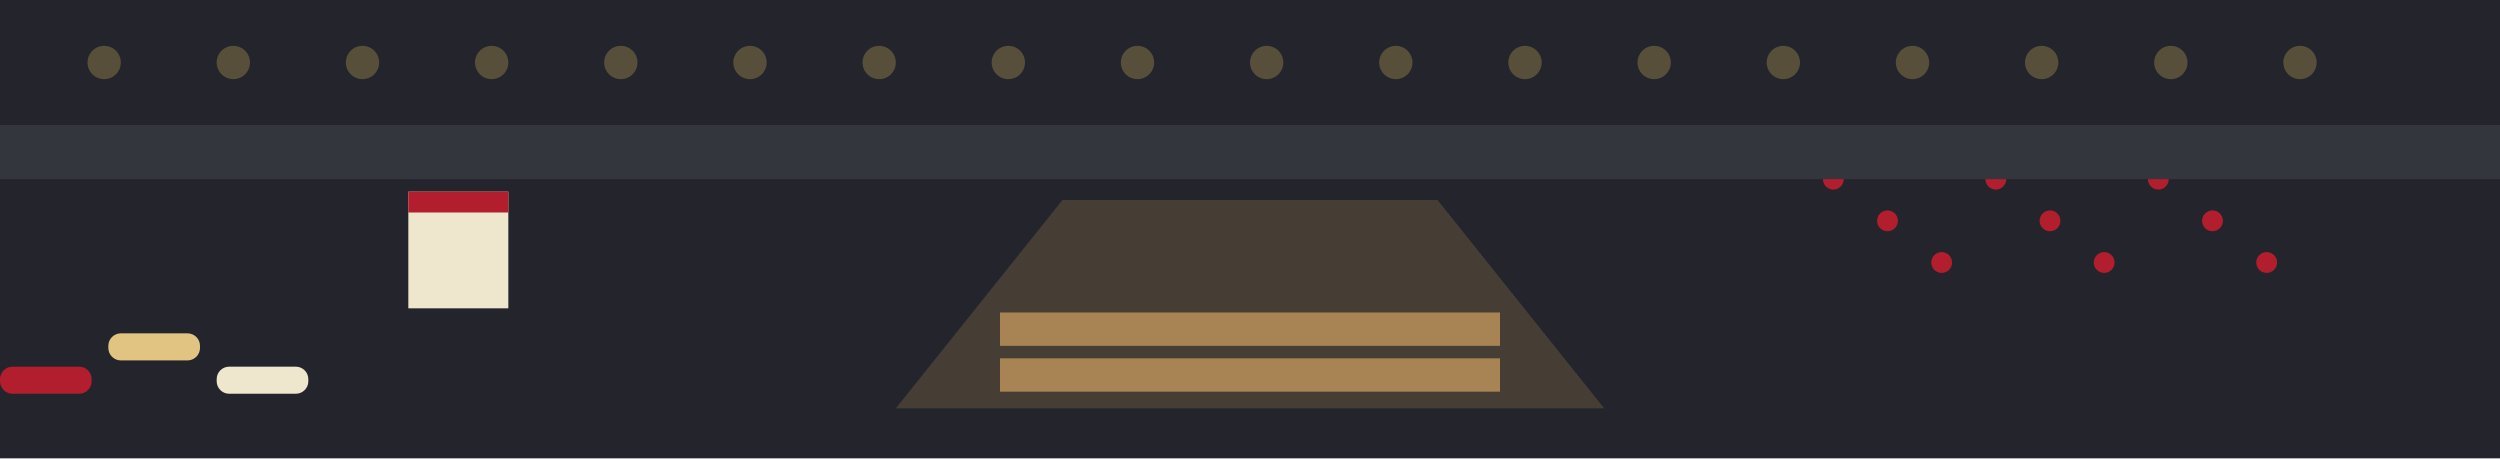
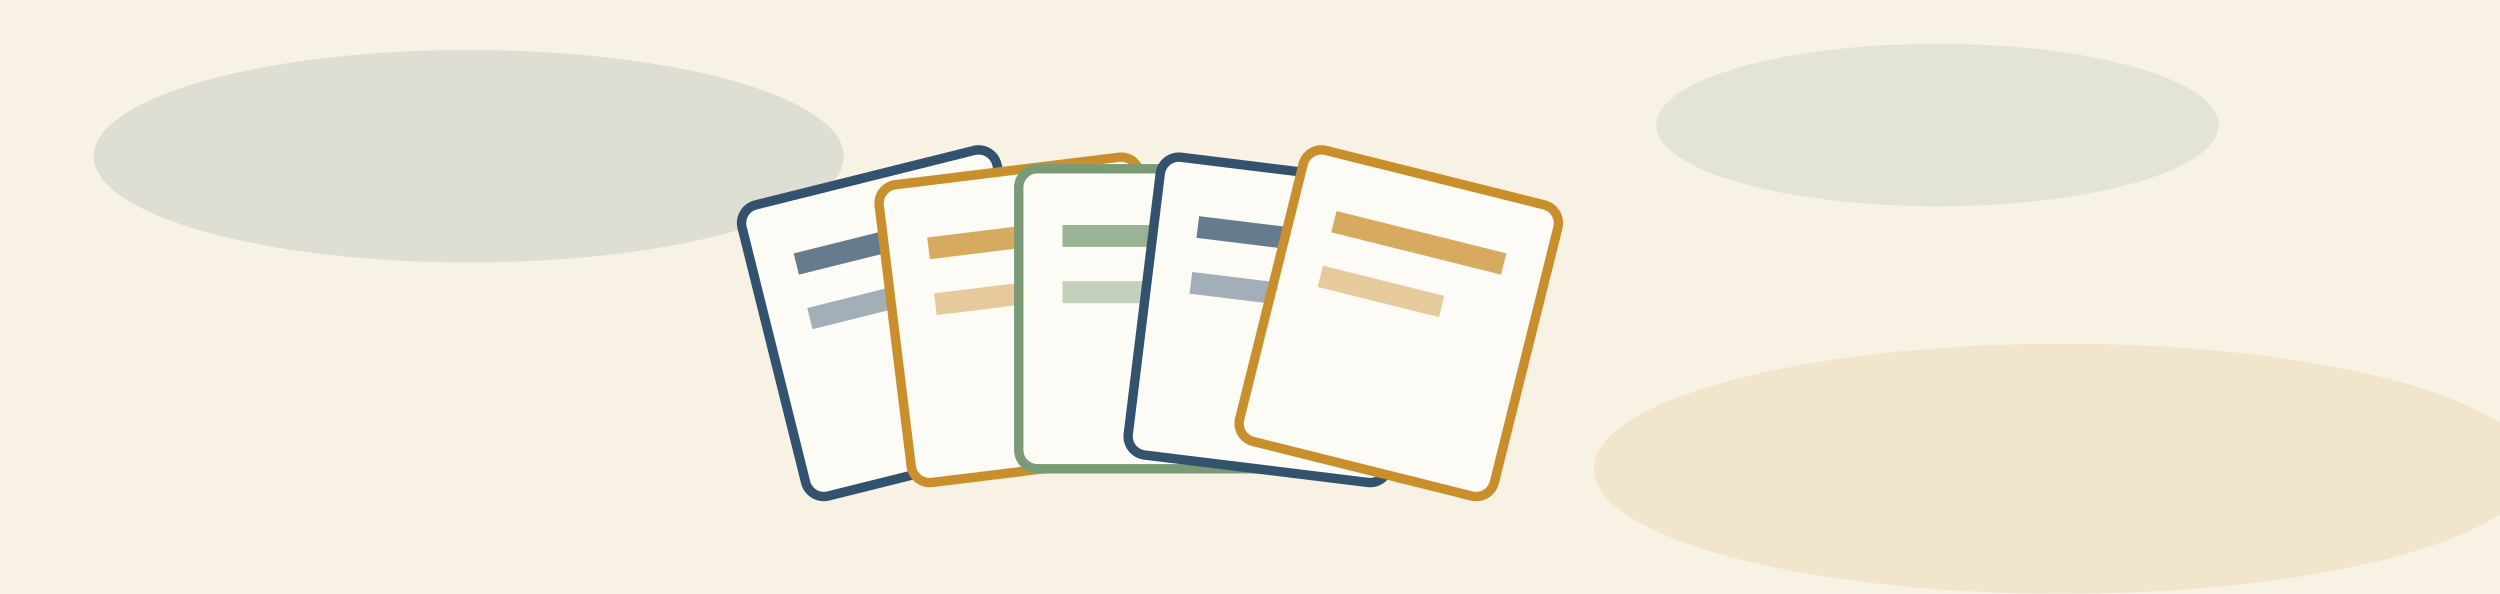
- <svg xmlns="http://www.w3.org/2000/svg" viewBox="0 0 1200 220" width="100%" role="img" aria-label="Parking lot stage scene">
-   <rect width="1200" height="220" fill="#23242c" />
-   <g id="bulb-chase">
-     <circle cx="50" cy="30" r="8" fill="#574f3a">
-       <animate attributeName="fill" values="#574f3a;#ffce64;#574f3a" dur="1.8s" begin="0.0s" repeatCount="indefinite" />
-     </circle>
-     <circle cx="112" cy="30" r="8" fill="#574f3a">
-       <animate attributeName="fill" values="#574f3a;#ffce64;#574f3a" dur="1.8s" begin="0.12s" repeatCount="indefinite" />
-     </circle>
-     <circle cx="174" cy="30" r="8" fill="#574f3a">
-       <animate attributeName="fill" values="#574f3a;#ffce64;#574f3a" dur="1.8s" begin="0.24s" repeatCount="indefinite" />
-     </circle>
-     <circle cx="236" cy="30" r="8" fill="#574f3a">
-       <animate attributeName="fill" values="#574f3a;#ffce64;#574f3a" dur="1.8s" begin="0.36s" repeatCount="indefinite" />
-     </circle>
-     <circle cx="298" cy="30" r="8" fill="#574f3a">
-       <animate attributeName="fill" values="#574f3a;#ffce64;#574f3a" dur="1.8s" begin="0.48s" repeatCount="indefinite" />
-     </circle>
-     <circle cx="360" cy="30" r="8" fill="#574f3a">
-       <animate attributeName="fill" values="#574f3a;#ffce64;#574f3a" dur="1.8s" begin="0.6s" repeatCount="indefinite" />
-     </circle>
-     <circle cx="422" cy="30" r="8" fill="#574f3a">
-       <animate attributeName="fill" values="#574f3a;#ffce64;#574f3a" dur="1.8s" begin="0.72s" repeatCount="indefinite" />
-     </circle>
-     <circle cx="484" cy="30" r="8" fill="#574f3a">
-       <animate attributeName="fill" values="#574f3a;#ffce64;#574f3a" dur="1.8s" begin="0.84s" repeatCount="indefinite" />
-     </circle>
-     <circle cx="546" cy="30" r="8" fill="#574f3a">
-       <animate attributeName="fill" values="#574f3a;#ffce64;#574f3a" dur="1.8s" begin="0.96s" repeatCount="indefinite" />
-     </circle>
-     <circle cx="608" cy="30" r="8" fill="#574f3a">
-       <animate attributeName="fill" values="#574f3a;#ffce64;#574f3a" dur="1.8s" begin="1.08s" repeatCount="indefinite" />
-     </circle>
-     <circle cx="670" cy="30" r="8" fill="#574f3a">
-       <animate attributeName="fill" values="#574f3a;#ffce64;#574f3a" dur="1.8s" begin="1.2s" repeatCount="indefinite" />
-     </circle>
-     <circle cx="732" cy="30" r="8" fill="#574f3a">
-       <animate attributeName="fill" values="#574f3a;#ffce64;#574f3a" dur="1.8s" begin="1.32s" repeatCount="indefinite" />
-     </circle>
-     <circle cx="794" cy="30" r="8" fill="#574f3a">
-       <animate attributeName="fill" values="#574f3a;#ffce64;#574f3a" dur="1.8s" begin="1.44s" repeatCount="indefinite" />
-     </circle>
-     <circle cx="856" cy="30" r="8" fill="#574f3a">
-       <animate attributeName="fill" values="#574f3a;#ffce64;#574f3a" dur="1.8s" begin="1.56s" repeatCount="indefinite" />
-     </circle>
-     <circle cx="918" cy="30" r="8" fill="#574f3a">
-       <animate attributeName="fill" values="#574f3a;#ffce64;#574f3a" dur="1.8s" begin="1.68s" repeatCount="indefinite" />
-     </circle>
-     <circle cx="980" cy="30" r="8" fill="#574f3a">
-       <animate attributeName="fill" values="#574f3a;#ffce64;#574f3a" dur="1.8s" begin="1.8s" repeatCount="indefinite" />
-     </circle>
-     <circle cx="1042" cy="30" r="8" fill="#574f3a">
-       <animate attributeName="fill" values="#574f3a;#ffce64;#574f3a" dur="1.8s" begin="1.92s" repeatCount="indefinite" />
-     </circle>
-     <circle cx="1104" cy="30" r="8" fill="#574f3a">
-       <animate attributeName="fill" values="#574f3a;#ffce64;#574f3a" dur="1.8s" begin="2.04s" repeatCount="indefinite" />
-     </circle>
+ <svg xmlns="http://www.w3.org/2000/svg" width="800" height="190" viewBox="0 0 800 190">
+   <rect width="800" height="190" fill="#f7f2e4" />
+   <ellipse cx="150" cy="50" rx="120" ry="34" fill="#33526e" opacity="0.13" />
+   <ellipse cx="660" cy="150" rx="150" ry="40" fill="#c98f2d" opacity="0.14" />
+   <ellipse cx="620" cy="40" rx="90" ry="26" fill="#7a9b76" opacity="0.16" />
+   <g>
+     <g transform="translate(300 150) rotate(-14)">
+       <rect x="-42" y="-96" width="84" height="96" rx="6" fill="#fdfbf5" stroke="#33526e" stroke-width="3" />
+       <rect x="-28" y="-78" width="56" height="7" fill="#33526e" opacity="0.75" />
+       <rect x="-28" y="-60" width="40" height="7" fill="#33526e" opacity="0.45" />
+     </g>
+     <g transform="translate(334 150) rotate(-7)">
+       <rect x="-42" y="-96" width="84" height="96" rx="6" fill="#fdfbf5" stroke="#c98f2d" stroke-width="3" />
+       <rect x="-28" y="-78" width="56" height="7" fill="#c98f2d" opacity="0.75" />
+       <rect x="-28" y="-60" width="40" height="7" fill="#c98f2d" opacity="0.45" />
+     </g>
+     <g transform="translate(368 150) rotate(0)">
+       <rect x="-42" y="-96" width="84" height="96" rx="6" fill="#fdfbf5" stroke="#7a9b76" stroke-width="3" />
+       <rect x="-28" y="-78" width="56" height="7" fill="#7a9b76" opacity="0.75" />
+       <rect x="-28" y="-60" width="40" height="7" fill="#7a9b76" opacity="0.45" />
+     </g>
+     <g transform="translate(402 150) rotate(7)">
+       <rect x="-42" y="-96" width="84" height="96" rx="6" fill="#fdfbf5" stroke="#33526e" stroke-width="3" />
+       <rect x="-28" y="-78" width="56" height="7" fill="#33526e" opacity="0.75" />
+       <rect x="-28" y="-60" width="40" height="7" fill="#33526e" opacity="0.45" />
+     </g>
+     <g transform="translate(436 150) rotate(14)">
+       <rect x="-42" y="-96" width="84" height="96" rx="6" fill="#fdfbf5" stroke="#c98f2d" stroke-width="3" />
+       <rect x="-28" y="-78" width="56" height="7" fill="#c98f2d" opacity="0.75" />
+       <rect x="-28" y="-60" width="40" height="7" fill="#c98f2d" opacity="0.45" />
+     </g>
+     <animateTransform attributeName="transform" type="rotate" values="-1.2 400 150;1.2 400 150;-1.2 400 150" dur="6s" repeatCount="indefinite" />
  </g>
-   <polygon id="headlight-wedge" points="430,196 770,196 690,96 510,96" fill="#ffce64" opacity="0.16">
-     <animate attributeName="opacity" values="0.10;0.24;0.10" dur="5s" repeatCount="indefinite" />
-   </polygon>
-   <rect x="480" y="150" width="240" height="16" fill="#a88454" />
-   <rect x="480" y="172" width="240" height="16" fill="#a88454" />
-   <g id="curtain-sequins">
-     <animateTransform attributeName="transform" type="translate" values="-5 0;5 0;-5 0" dur="4.5s" repeatCount="indefinite" />
-     <circle cx="880" cy="86" r="5" fill="#b21e2d" />
-     <circle cx="906" cy="106" r="5" fill="#b21e2d" />
-     <circle cx="932" cy="126" r="5" fill="#b21e2d" />
-     <circle cx="958" cy="86" r="5" fill="#b21e2d" />
-     <circle cx="984" cy="106" r="5" fill="#b21e2d" />
-     <circle cx="1010" cy="126" r="5" fill="#b21e2d" />
-     <circle cx="1036" cy="86" r="5" fill="#b21e2d" />
-     <circle cx="1062" cy="106" r="5" fill="#b21e2d" />
-     <circle cx="1088" cy="126" r="5" fill="#b21e2d" />
-   </g>
-   <g id="playbill-spin">
-     <animateTransform attributeName="transform" type="rotate" from="0 220 120" to="360 220 120" dur="18s" repeatCount="indefinite" />
-     <rect x="196" y="92" width="48" height="56" fill="#eee6cd" />
-     <rect x="196" y="92" width="48" height="10" fill="#b21e2d" />
-   </g>
-   <g id="club-cascade">
-     <animateTransform attributeName="transform" type="translate" values="-80 0;1150 0;-80 0" dur="14s" repeatCount="indefinite" />
-     <rect x="0" y="176" width="44" height="13" rx="6" fill="#b21e2d" />
-     <rect x="52" y="160" width="44" height="13" rx="6" fill="#e2c482" />
-     <rect x="104" y="176" width="44" height="13" rx="6" fill="#eee6cd" />
-   </g>
-   <rect x="0" y="60" width="1200" height="26" fill="#34363e" />
</svg>
